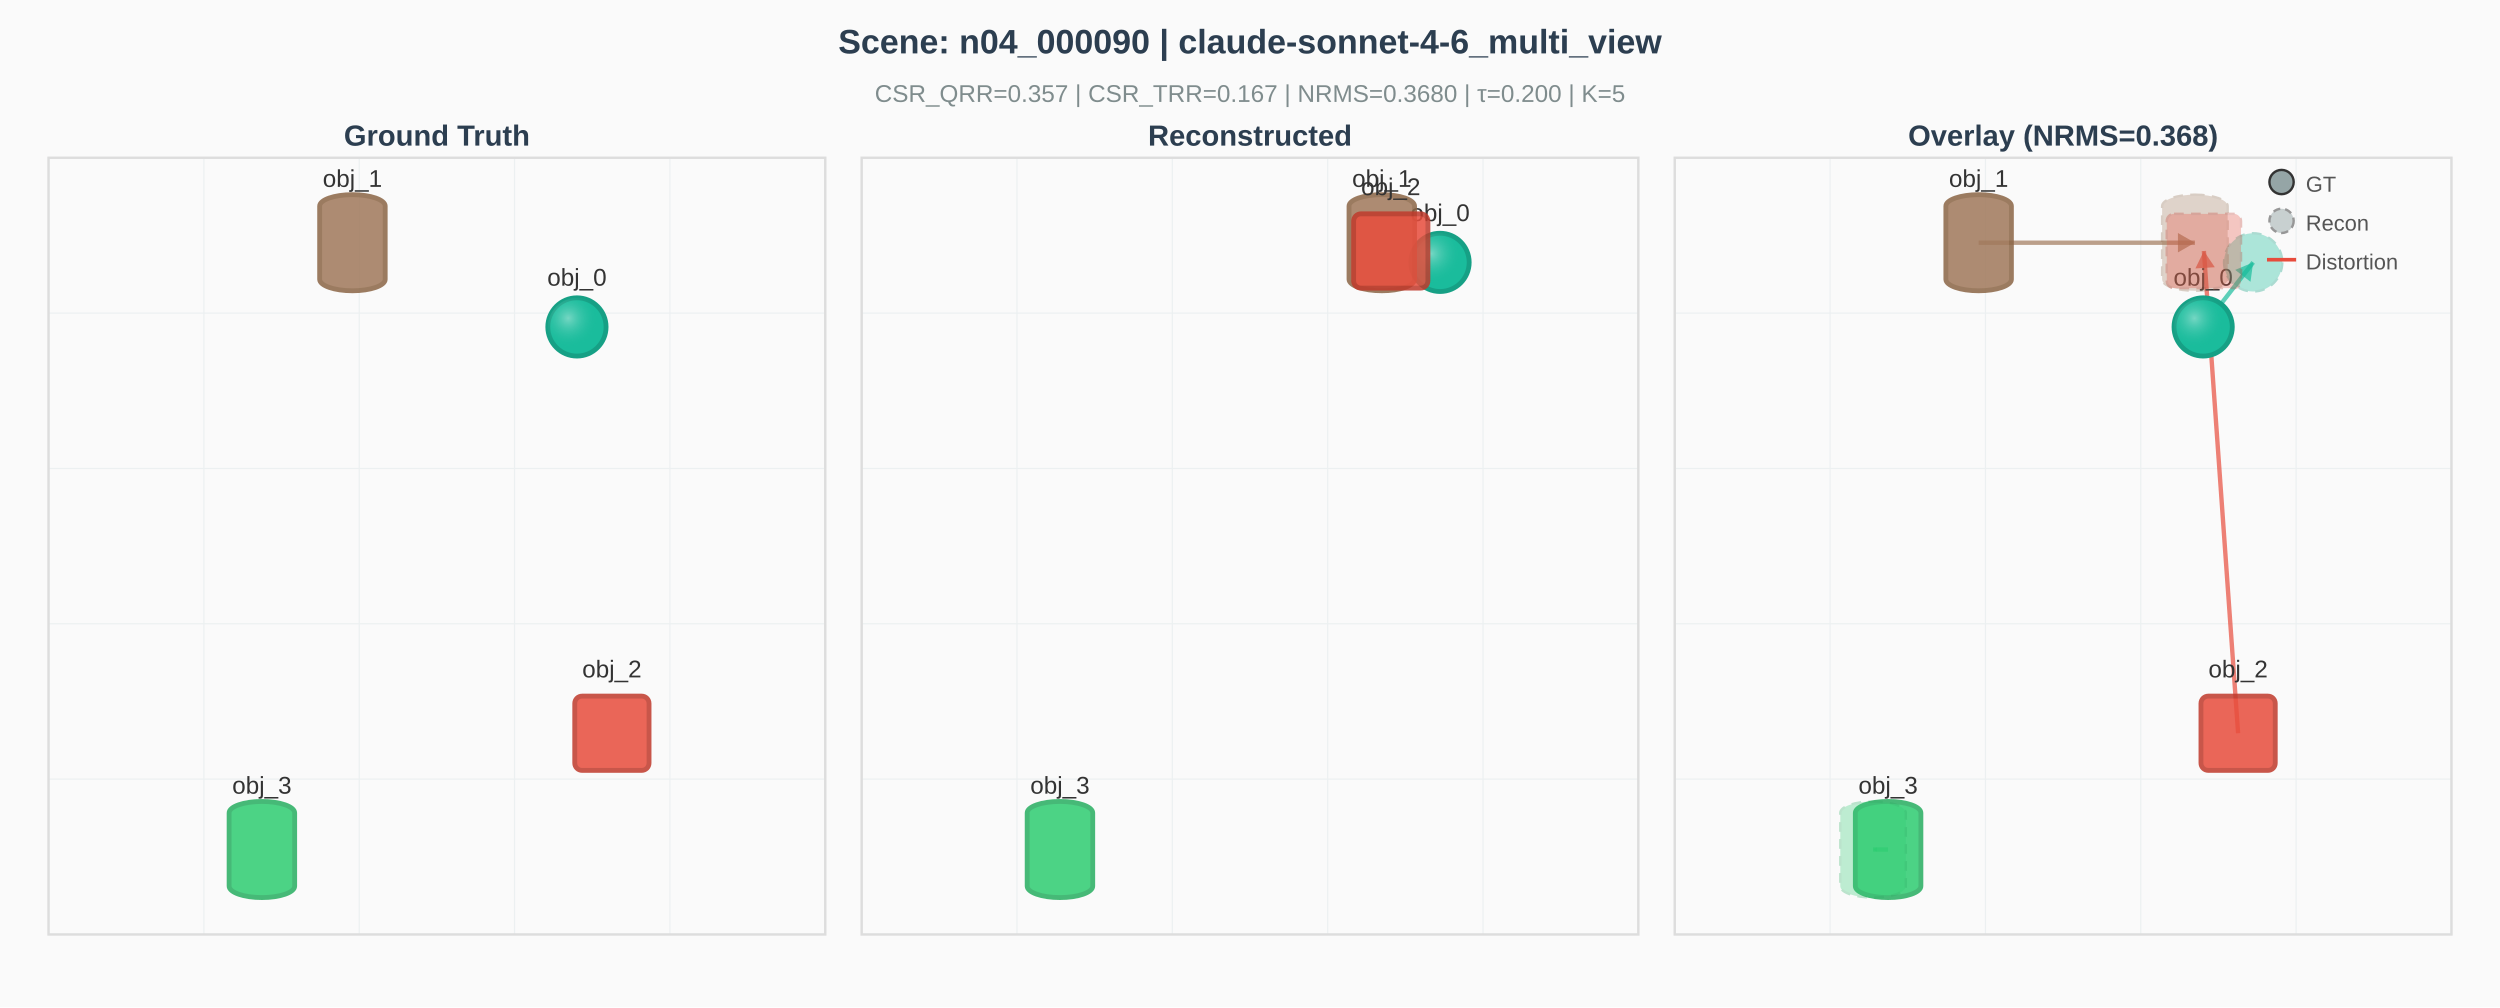
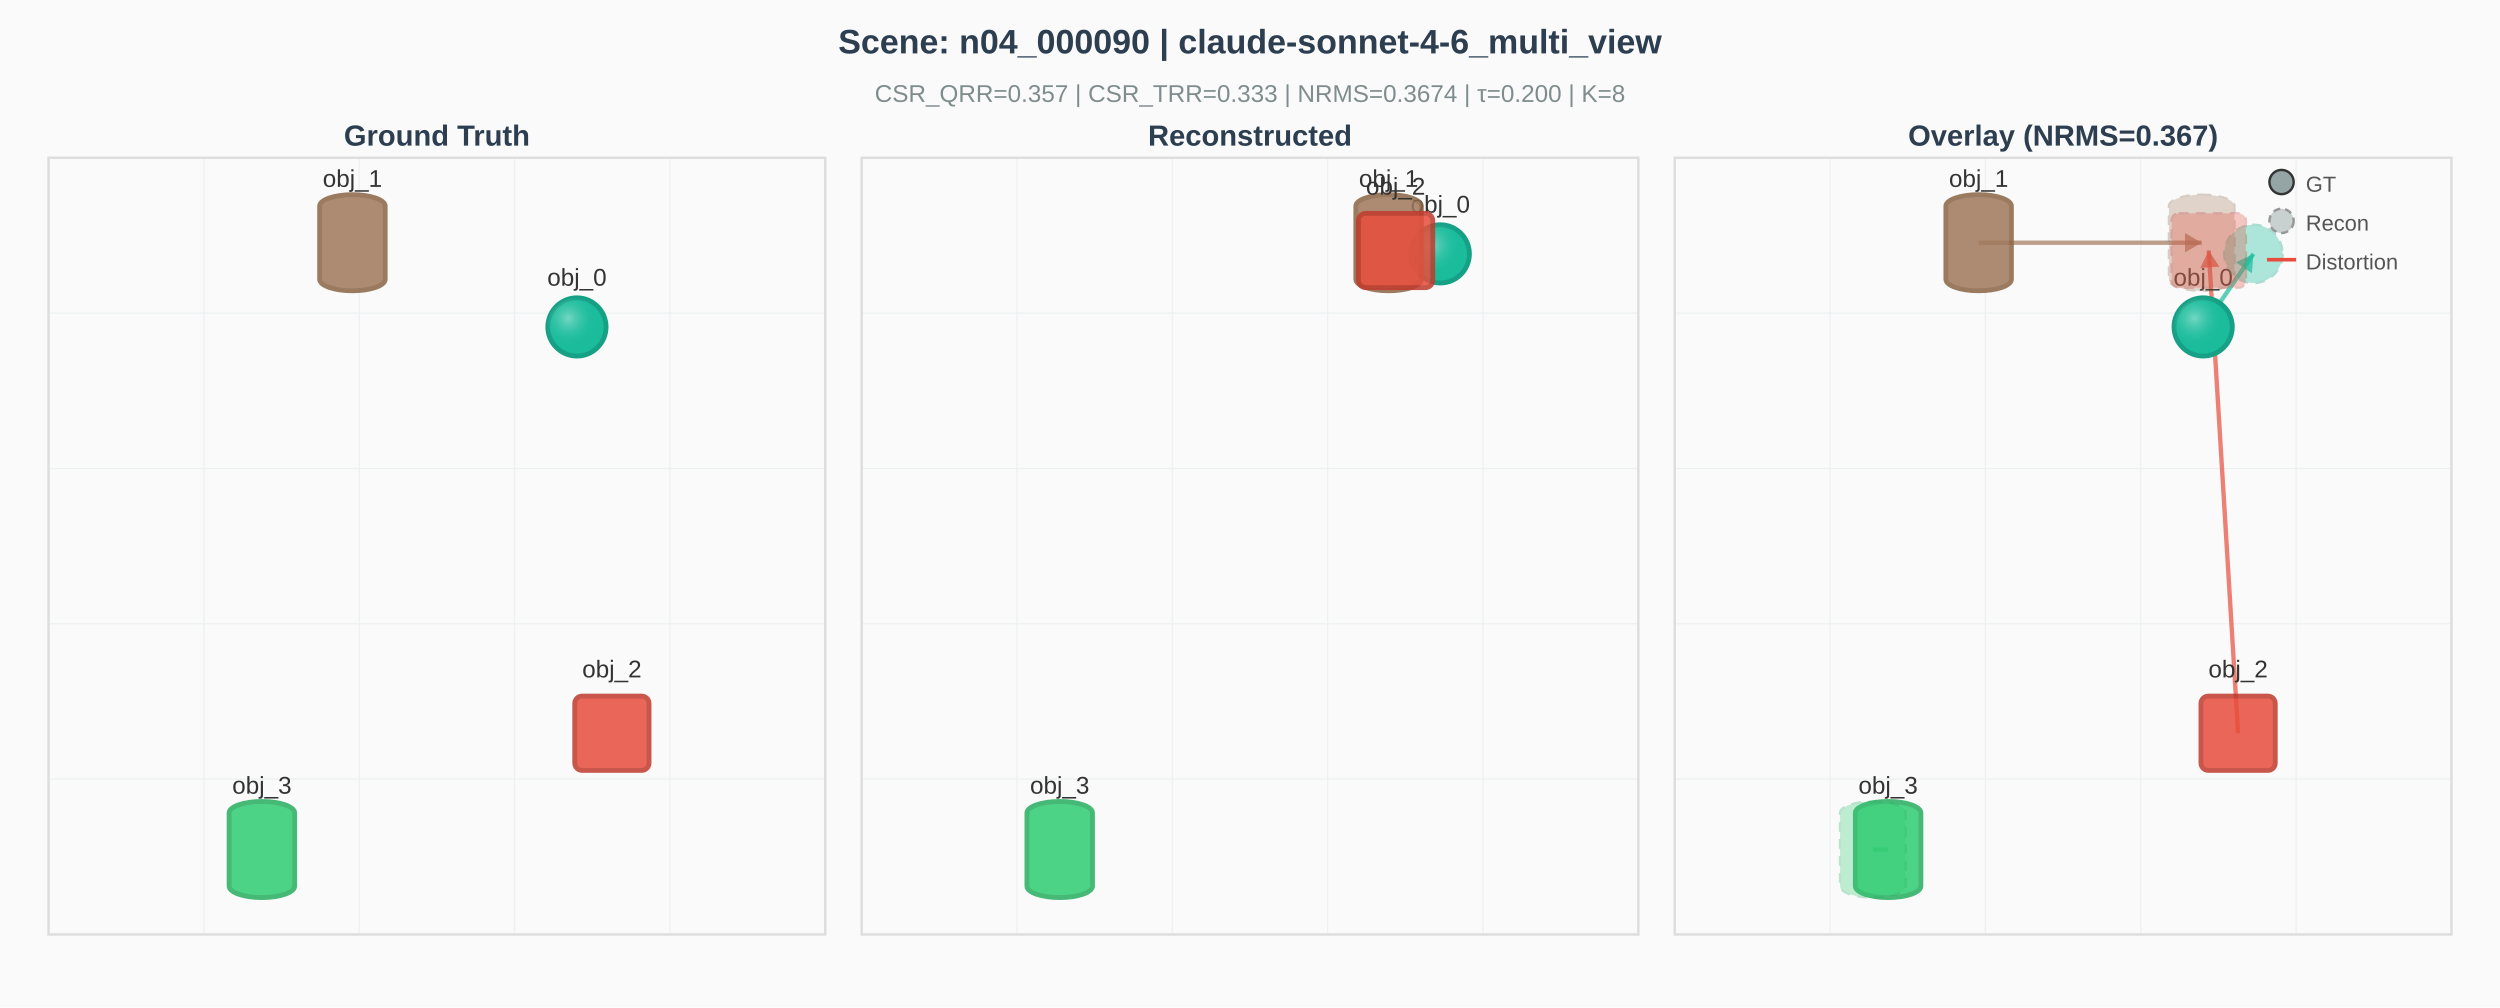
<svg xmlns="http://www.w3.org/2000/svg" width="1030" height="415" viewBox="0 0 1030 415" style="font-family: 'Helvetica Neue', Arial, sans-serif;">
  <rect width="1030" height="415" fill="#fafafa" />
  <text x="515" y="22" text-anchor="middle" font-size="14" font-weight="bold" fill="#2c3e50">Scene: n04_000090 | claude-sonnet-4-6_multi_view</text>
-   <text x="515" y="42" text-anchor="middle" font-size="10" fill="#7f8c8d">CSR_QRR=0.357  |  CSR_TRR=0.167  |  NRMS=0.3680  |  τ=0.200  |  K=5</text>
+   <text x="515" y="42" text-anchor="middle" font-size="10" fill="#7f8c8d">CSR_QRR=0.357  |  CSR_TRR=0.333  |  NRMS=0.3674  |  τ=0.200  |  K=8</text>
  <line x1="20.0" y1="65.0" x2="20.0" y2="385.0" stroke="#ecf0f1" stroke-width="0.5" />
  <line x1="20.0" y1="65.0" x2="340.0" y2="65.0" stroke="#ecf0f1" stroke-width="0.5" />
  <line x1="84.0" y1="65.0" x2="84.0" y2="385.0" stroke="#ecf0f1" stroke-width="0.5" />
  <line x1="20.0" y1="129.0" x2="340.0" y2="129.0" stroke="#ecf0f1" stroke-width="0.5" />
  <line x1="148.0" y1="65.0" x2="148.0" y2="385.0" stroke="#ecf0f1" stroke-width="0.5" />
  <line x1="20.0" y1="193.0" x2="340.0" y2="193.0" stroke="#ecf0f1" stroke-width="0.5" />
  <line x1="212.0" y1="65.0" x2="212.0" y2="385.0" stroke="#ecf0f1" stroke-width="0.5" />
  <line x1="20.0" y1="257.0" x2="340.0" y2="257.0" stroke="#ecf0f1" stroke-width="0.5" />
  <line x1="276.0" y1="65.0" x2="276.0" y2="385.0" stroke="#ecf0f1" stroke-width="0.5" />
  <line x1="20.0" y1="321.0" x2="340.0" y2="321.0" stroke="#ecf0f1" stroke-width="0.5" />
  <line x1="340.0" y1="65.0" x2="340.0" y2="385.0" stroke="#ecf0f1" stroke-width="0.5" />
  <line x1="20.0" y1="385.0" x2="340.0" y2="385.0" stroke="#ecf0f1" stroke-width="0.5" />
  <rect x="20.0" y="65.0" width="320.0" height="320.0" fill="none" stroke="#ddd" stroke-width="1" />
  <text x="180" y="60" text-anchor="middle" font-size="12" font-weight="bold" fill="#2c3e50">Ground Truth</text>
  <defs>
    <radialGradient id="grad_obj_0" cx="35%" cy="35%">
      <stop offset="0%" stop-color="white" stop-opacity="0.4" />
      <stop offset="100%" stop-color="#1abc9c" stop-opacity="0" />
    </radialGradient>
  </defs>
  <circle cx="237.7" cy="134.7" r="12" fill="#1abc9c" stroke="#16a085" stroke-width="2.0" opacity="1.0" />
  <circle cx="237.7" cy="134.7" r="12" fill="url(#grad_obj_0)" opacity="1.0" />
  <text x="237.7" y="117.7" text-anchor="middle" font-size="10" fill="#333" opacity="1.0">obj_0</text>
  <rect x="131.7" y="80.2" width="27.0" height="39.6" rx="13.5" ry="4.7" fill="#a0785a" stroke="#8b6545" stroke-width="2.0" opacity="0.85" />
  <text x="145.2" y="77.0" text-anchor="middle" font-size="10" fill="#333" opacity="1.0">obj_1</text>
  <rect x="236.8" y="286.8" width="30.6" height="30.6" rx="3" ry="3" fill="#e74c3c" stroke="#c0392b" stroke-width="2.0" opacity="0.85" />
  <text x="252.1" y="279.1" text-anchor="middle" font-size="10" fill="#333" opacity="1.0">obj_2</text>
  <rect x="94.4" y="330.2" width="27.0" height="39.6" rx="13.5" ry="4.7" fill="#2ecc71" stroke="#27ae60" stroke-width="2.0" opacity="0.85" />
  <text x="107.9" y="327.0" text-anchor="middle" font-size="10" fill="#333" opacity="1.0">obj_3</text>
  <line x1="355.0" y1="65.0" x2="355.0" y2="385.0" stroke="#ecf0f1" stroke-width="0.5" />
  <line x1="355.0" y1="65.0" x2="675.0" y2="65.0" stroke="#ecf0f1" stroke-width="0.5" />
  <line x1="419.0" y1="65.0" x2="419.0" y2="385.0" stroke="#ecf0f1" stroke-width="0.5" />
  <line x1="355.0" y1="129.0" x2="675.0" y2="129.0" stroke="#ecf0f1" stroke-width="0.5" />
  <line x1="483.0" y1="65.0" x2="483.0" y2="385.0" stroke="#ecf0f1" stroke-width="0.5" />
  <line x1="355.0" y1="193.0" x2="675.0" y2="193.0" stroke="#ecf0f1" stroke-width="0.5" />
  <line x1="547.0" y1="65.0" x2="547.0" y2="385.0" stroke="#ecf0f1" stroke-width="0.5" />
  <line x1="355.0" y1="257.0" x2="675.0" y2="257.0" stroke="#ecf0f1" stroke-width="0.5" />
  <line x1="611.0" y1="65.0" x2="611.0" y2="385.0" stroke="#ecf0f1" stroke-width="0.5" />
  <line x1="355.0" y1="321.0" x2="675.0" y2="321.0" stroke="#ecf0f1" stroke-width="0.5" />
  <line x1="675.0" y1="65.0" x2="675.0" y2="385.0" stroke="#ecf0f1" stroke-width="0.5" />
  <line x1="355.0" y1="385.0" x2="675.0" y2="385.0" stroke="#ecf0f1" stroke-width="0.5" />
  <rect x="355.0" y="65.0" width="320.0" height="320.0" fill="none" stroke="#ddd" stroke-width="1" />
  <text x="515" y="60" text-anchor="middle" font-size="12" font-weight="bold" fill="#2c3e50">Reconstructed</text>
  <defs>
    <radialGradient id="grad_obj_0" cx="35%" cy="35%">
      <stop offset="0%" stop-color="white" stop-opacity="0.4" />
      <stop offset="100%" stop-color="#1abc9c" stop-opacity="0" />
    </radialGradient>
  </defs>
-   <circle cx="593.3" cy="108.1" r="12" fill="#1abc9c" stroke="#16a085" stroke-width="2.0" opacity="1.0" />
-   <circle cx="593.3" cy="108.1" r="12" fill="url(#grad_obj_0)" opacity="1.0" />
-   <text x="593.3" y="91.1" text-anchor="middle" font-size="10" fill="#333" opacity="1.0">obj_0</text>
-   <rect x="555.8" y="80.2" width="27.0" height="39.6" rx="13.5" ry="4.7" fill="#a0785a" stroke="#8b6545" stroke-width="2.0" opacity="0.85" />
-   <text x="569.3" y="77.0" text-anchor="middle" font-size="10" fill="#333" opacity="1.0">obj_1</text>
-   <rect x="557.7" y="88.1" width="30.6" height="30.6" rx="3" ry="3" fill="#e74c3c" stroke="#c0392b" stroke-width="2.0" opacity="0.85" />
-   <text x="573.0" y="80.4" text-anchor="middle" font-size="10" fill="#333" opacity="1.0">obj_2</text>
-   <rect x="423.2" y="330.2" width="27.0" height="39.6" rx="13.5" ry="4.7" fill="#2ecc71" stroke="#27ae60" stroke-width="2.0" opacity="0.85" />
-   <text x="436.7" y="327.0" text-anchor="middle" font-size="10" fill="#333" opacity="1.0">obj_3</text>
+   <circle cx="593.4" cy="104.6" r="12" fill="#1abc9c" stroke="#16a085" stroke-width="2.0" opacity="1.0" />
+   <circle cx="593.4" cy="104.6" r="12" fill="url(#grad_obj_0)" opacity="1.0" />
+   <text x="593.4" y="87.6" text-anchor="middle" font-size="10" fill="#333" opacity="1.0">obj_0</text>
+   <rect x="558.6" y="80.2" width="27.0" height="39.6" rx="13.5" ry="4.7" fill="#a0785a" stroke="#8b6545" stroke-width="2.0" opacity="0.85" />
+   <text x="572.1" y="77.0" text-anchor="middle" font-size="10" fill="#333" opacity="1.0">obj_1</text>
+   <rect x="559.7" y="87.9" width="30.6" height="30.6" rx="3" ry="3" fill="#e74c3c" stroke="#c0392b" stroke-width="2.0" opacity="0.85" />
+   <text x="575.0" y="80.2" text-anchor="middle" font-size="10" fill="#333" opacity="1.0">obj_2</text>
+   <rect x="423.1" y="330.2" width="27.0" height="39.6" rx="13.5" ry="4.7" fill="#2ecc71" stroke="#27ae60" stroke-width="2.0" opacity="0.85" />
+   <text x="436.6" y="327.0" text-anchor="middle" font-size="10" fill="#333" opacity="1.0">obj_3</text>
  <line x1="690.0" y1="65.0" x2="690.0" y2="385.0" stroke="#ecf0f1" stroke-width="0.5" />
  <line x1="690.0" y1="65.0" x2="1010.0" y2="65.0" stroke="#ecf0f1" stroke-width="0.5" />
  <line x1="754.0" y1="65.0" x2="754.0" y2="385.0" stroke="#ecf0f1" stroke-width="0.5" />
  <line x1="690.0" y1="129.0" x2="1010.0" y2="129.0" stroke="#ecf0f1" stroke-width="0.5" />
  <line x1="818.0" y1="65.0" x2="818.0" y2="385.0" stroke="#ecf0f1" stroke-width="0.5" />
  <line x1="690.0" y1="193.0" x2="1010.0" y2="193.0" stroke="#ecf0f1" stroke-width="0.5" />
  <line x1="882.0" y1="65.0" x2="882.0" y2="385.0" stroke="#ecf0f1" stroke-width="0.5" />
  <line x1="690.0" y1="257.0" x2="1010.0" y2="257.0" stroke="#ecf0f1" stroke-width="0.5" />
  <line x1="946.0" y1="65.0" x2="946.0" y2="385.0" stroke="#ecf0f1" stroke-width="0.5" />
  <line x1="690.0" y1="321.0" x2="1010.0" y2="321.0" stroke="#ecf0f1" stroke-width="0.5" />
  <line x1="1010.0" y1="65.0" x2="1010.0" y2="385.0" stroke="#ecf0f1" stroke-width="0.5" />
  <line x1="690.0" y1="385.0" x2="1010.0" y2="385.0" stroke="#ecf0f1" stroke-width="0.5" />
  <rect x="690.0" y="65.0" width="320.0" height="320.0" fill="none" stroke="#ddd" stroke-width="1" />
-   <text x="850" y="60" text-anchor="middle" font-size="12" font-weight="bold" fill="#2c3e50">Overlay (NRMS=0.368)</text>
-   <line x1="907.7" y1="134.7" x2="928.3" y2="108.1" stroke="#1abc9c" stroke-width="1.8" opacity="0.7" />
-   <polygon points="928.3,108.1 927.2,116.1 920.9,111.2" fill="#1abc9c" opacity="0.7" />
-   <line x1="815.2" y1="100.0" x2="904.3" y2="100.0" stroke="#a0785a" stroke-width="1.8" opacity="0.7" />
-   <polygon points="904.3,100.0 897.3,104.0 897.3,96.0" fill="#a0785a" opacity="0.7" />
-   <line x1="922.1" y1="302.1" x2="908.0" y2="103.4" stroke="#e74c3c" stroke-width="1.8" opacity="0.7" />
-   <polygon points="908.0,103.4 912.5,110.1 904.5,110.6" fill="#e74c3c" opacity="0.7" />
-   <line x1="777.9" y1="350.0" x2="771.7" y2="350.0" stroke="#2ecc71" stroke-width="1.8" opacity="0.7" />
-   <polygon points="771.7,350.0 773.3,349.1 773.3,350.9" fill="#2ecc71" opacity="0.7" />
+   <text x="850" y="60" text-anchor="middle" font-size="12" font-weight="bold" fill="#2c3e50">Overlay (NRMS=0.367)</text>
+   <line x1="907.7" y1="134.7" x2="928.4" y2="104.6" stroke="#1abc9c" stroke-width="1.8" opacity="0.7" />
+   <polygon points="928.4,104.6 927.8,112.6 921.2,108.1" fill="#1abc9c" opacity="0.7" />
+   <line x1="815.2" y1="100.0" x2="907.1" y2="100.0" stroke="#a0785a" stroke-width="1.8" opacity="0.7" />
+   <polygon points="907.1,100.0 900.2,104.0 900.2,96.0" fill="#a0785a" opacity="0.7" />
+   <line x1="922.1" y1="302.1" x2="910.0" y2="103.2" stroke="#e74c3c" stroke-width="1.8" opacity="0.7" />
+   <polygon points="910.0,103.2 914.4,109.9 906.5,110.4" fill="#e74c3c" opacity="0.7" />
+   <line x1="777.9" y1="350.0" x2="771.6" y2="350.0" stroke="#2ecc71" stroke-width="1.8" opacity="0.7" />
+   <polygon points="771.6,350.0 773.2,349.1 773.2,350.9" fill="#2ecc71" opacity="0.7" />
  <defs>
    <radialGradient id="grad_obj_0" cx="35%" cy="35%">
      <stop offset="0%" stop-color="white" stop-opacity="0.4" />
      <stop offset="100%" stop-color="#1abc9c" stop-opacity="0" />
    </radialGradient>
  </defs>
  <circle cx="907.7" cy="134.7" r="12" fill="#1abc9c" stroke="#16a085" stroke-width="2.0" opacity="1.0" />
  <circle cx="907.7" cy="134.7" r="12" fill="url(#grad_obj_0)" opacity="1.0" />
  <text x="907.7" y="117.7" text-anchor="middle" font-size="10" fill="#333" opacity="1.0">obj_0</text>
  <rect x="801.7" y="80.2" width="27.0" height="39.6" rx="13.5" ry="4.7" fill="#a0785a" stroke="#8b6545" stroke-width="2.0" opacity="0.85" />
  <text x="815.2" y="77.0" text-anchor="middle" font-size="10" fill="#333" opacity="1.0">obj_1</text>
  <rect x="906.8" y="286.8" width="30.6" height="30.6" rx="3" ry="3" fill="#e74c3c" stroke="#c0392b" stroke-width="2.0" opacity="0.85" />
  <text x="922.1" y="279.1" text-anchor="middle" font-size="10" fill="#333" opacity="1.0">obj_2</text>
  <rect x="764.4" y="330.2" width="27.0" height="39.6" rx="13.5" ry="4.7" fill="#2ecc71" stroke="#27ae60" stroke-width="2.0" opacity="0.85" />
  <text x="777.9" y="327.0" text-anchor="middle" font-size="10" fill="#333" opacity="1.0">obj_3</text>
-   <circle cx="928.3" cy="108.1" r="12" fill="#1abc9c" stroke="#16a085" stroke-width="1.0" stroke-dasharray="4,3" opacity="0.35" />
-   <text x="928.3" y="91.1" text-anchor="middle" font-size="9" fill="#333" opacity="0.65" />
-   <rect x="890.8" y="80.2" width="27.0" height="39.6" rx="13.5" ry="4.7" fill="#a0785a" stroke="#8b6545" stroke-width="1.0" stroke-dasharray="4,3" opacity="0.297" />
-   <text x="904.3" y="77.0" text-anchor="middle" font-size="9" fill="#333" opacity="0.597" />
-   <rect x="892.7" y="88.1" width="30.6" height="30.6" rx="3" ry="3" fill="#e74c3c" stroke="#c0392b" stroke-width="1.0" stroke-dasharray="4,3" opacity="0.297" />
-   <text x="908.0" y="80.4" text-anchor="middle" font-size="9" fill="#333" opacity="0.597" />
-   <rect x="758.2" y="330.2" width="27.0" height="39.6" rx="13.5" ry="4.7" fill="#2ecc71" stroke="#27ae60" stroke-width="1.0" stroke-dasharray="4,3" opacity="0.297" />
-   <text x="771.7" y="327.0" text-anchor="middle" font-size="9" fill="#333" opacity="0.597" />
+   <circle cx="928.4" cy="104.6" r="12" fill="#1abc9c" stroke="#16a085" stroke-width="1.0" stroke-dasharray="4,3" opacity="0.35" />
+   <text x="928.4" y="87.6" text-anchor="middle" font-size="9" fill="#333" opacity="0.65" />
+   <rect x="893.6" y="80.2" width="27.0" height="39.6" rx="13.5" ry="4.7" fill="#a0785a" stroke="#8b6545" stroke-width="1.0" stroke-dasharray="4,3" opacity="0.297" />
+   <text x="907.1" y="77.0" text-anchor="middle" font-size="9" fill="#333" opacity="0.597" />
+   <rect x="894.7" y="87.9" width="30.6" height="30.6" rx="3" ry="3" fill="#e74c3c" stroke="#c0392b" stroke-width="1.0" stroke-dasharray="4,3" opacity="0.297" />
+   <text x="910.0" y="80.2" text-anchor="middle" font-size="9" fill="#333" opacity="0.597" />
+   <rect x="758.1" y="330.2" width="27.0" height="39.6" rx="13.5" ry="4.7" fill="#2ecc71" stroke="#27ae60" stroke-width="1.0" stroke-dasharray="4,3" opacity="0.297" />
+   <text x="771.6" y="327.0" text-anchor="middle" font-size="9" fill="#333" opacity="0.597" />
  <circle cx="940" cy="75" r="5" fill="#95a5a6" stroke="#333" stroke-width="1" />
  <text x="950" y="79" font-size="9" fill="#555">GT</text>
  <circle cx="940" cy="91" r="5" fill="#95a5a6" stroke="#333" stroke-width="1" stroke-dasharray="3,2" opacity="0.5" />
  <text x="950" y="95" font-size="9" fill="#555">Recon</text>
  <line x1="934" y1="107" x2="946" y2="107" stroke="#e74c3c" stroke-width="1.5" />
  <text x="950" y="111" font-size="9" fill="#555">Distortion</text>
</svg>
